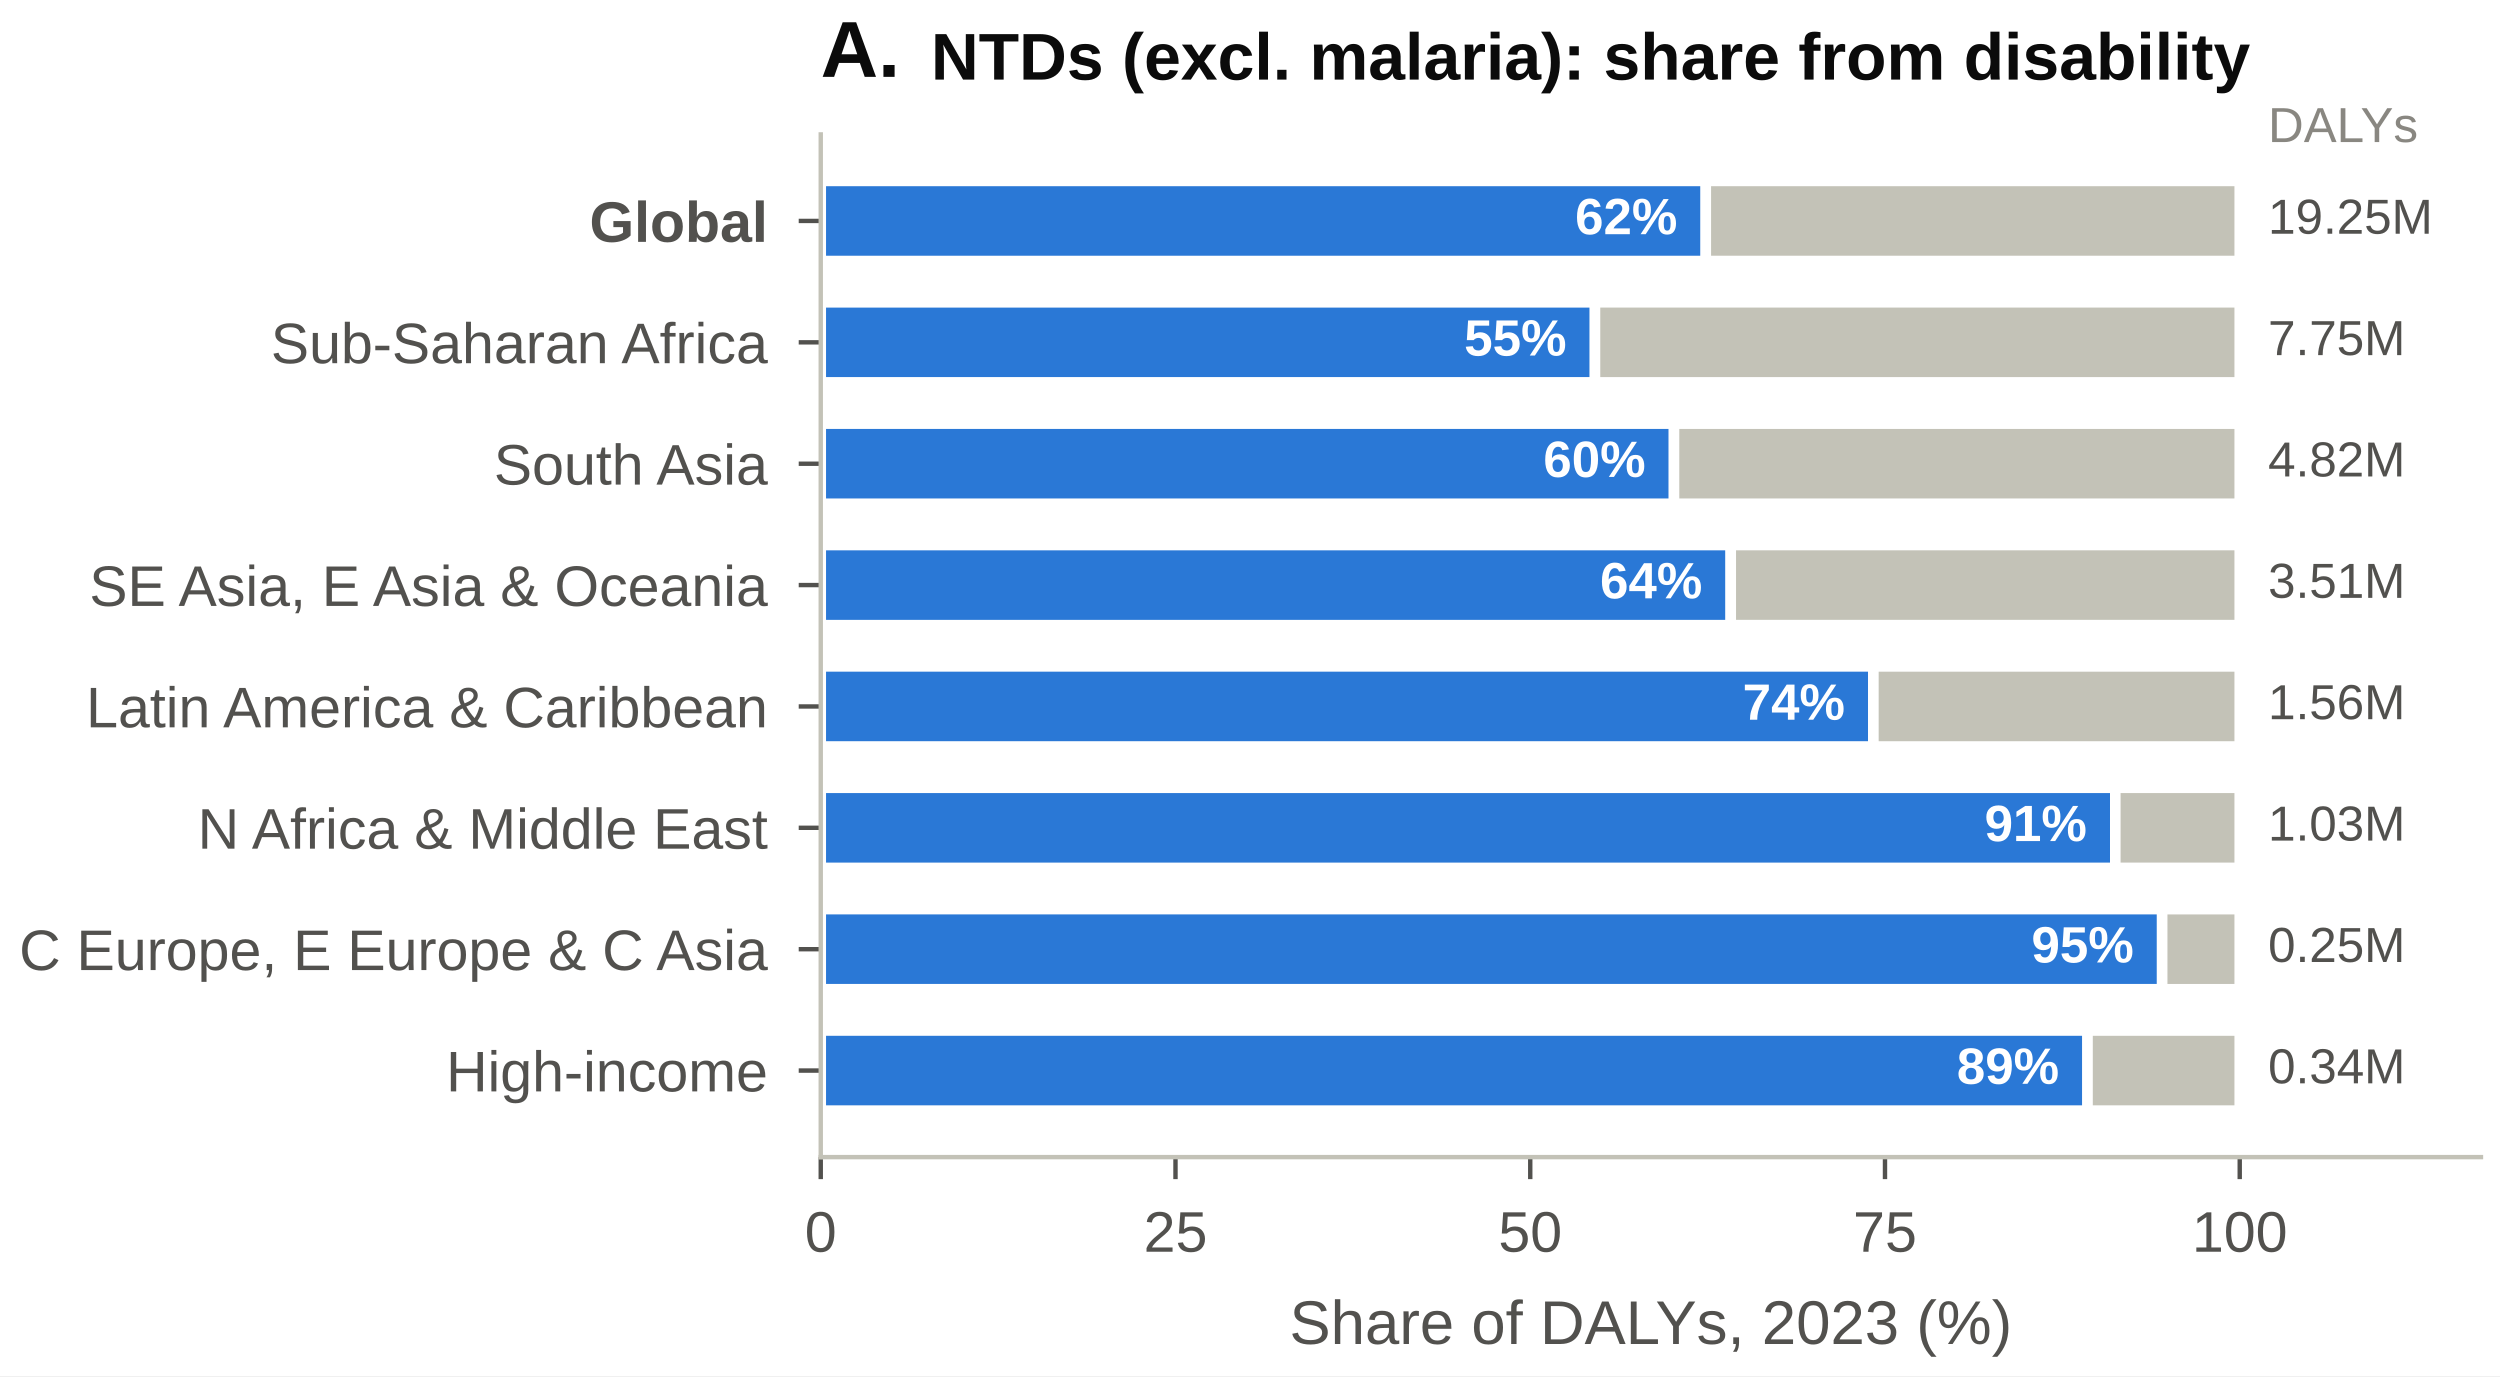
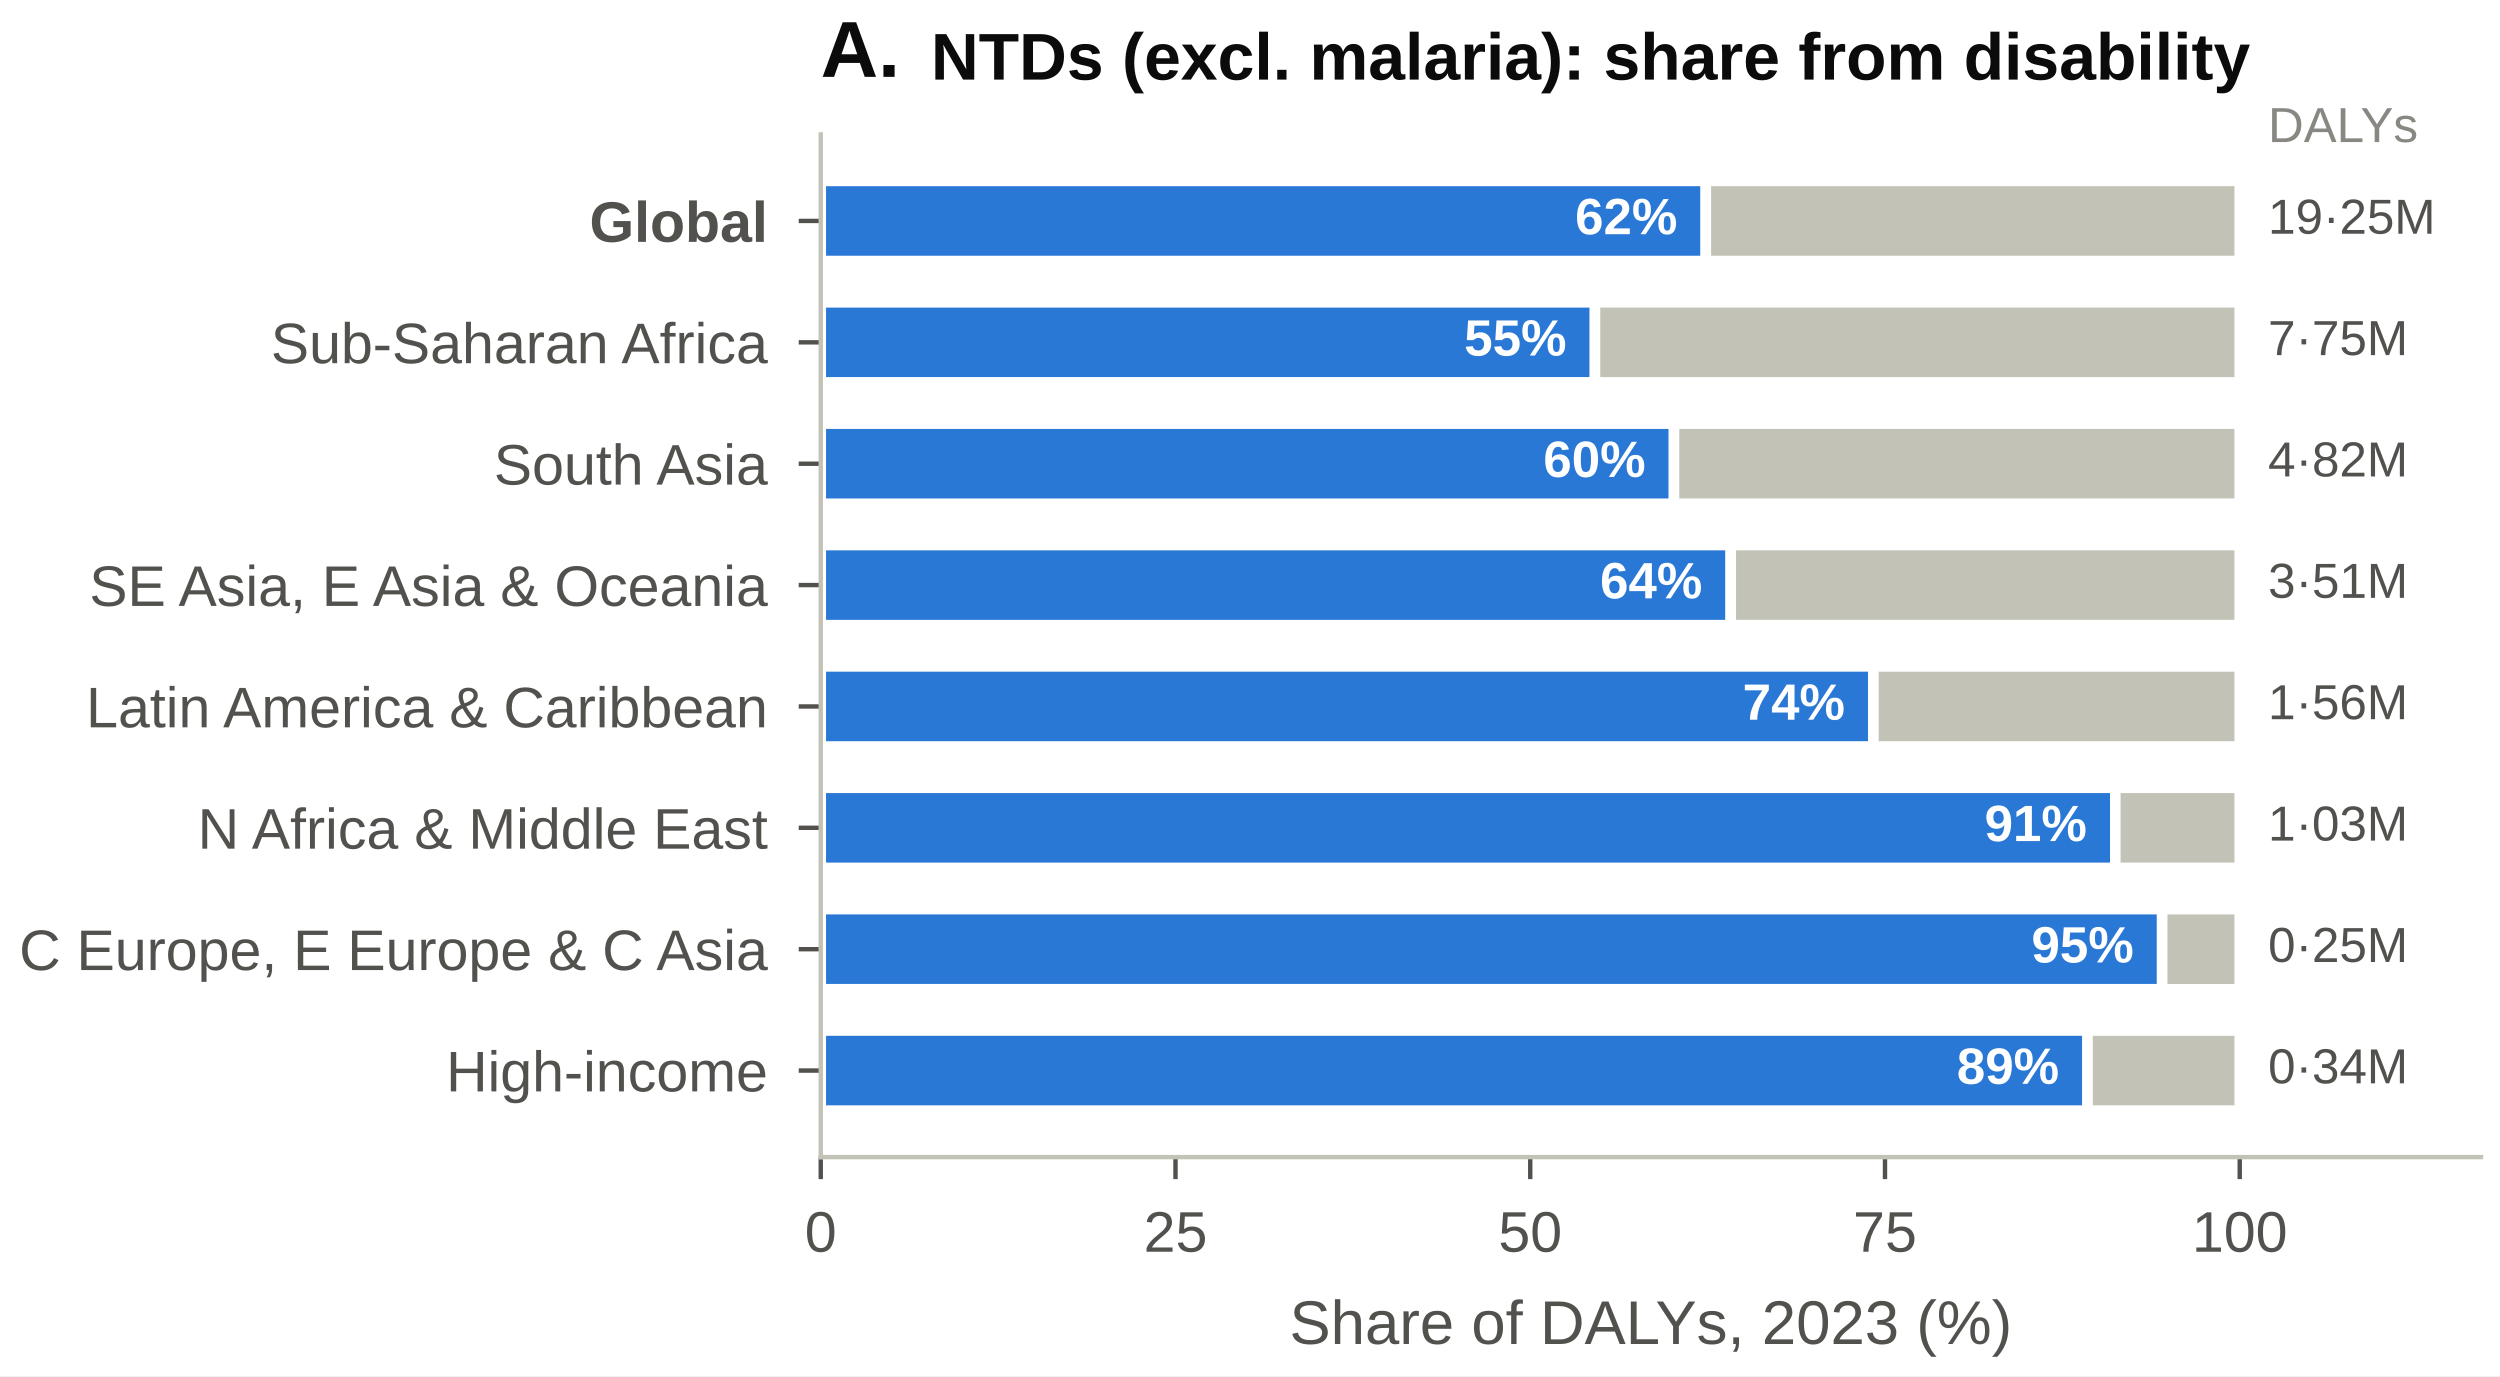
<svg xmlns="http://www.w3.org/2000/svg" xmlns:xlink="http://www.w3.org/1999/xlink" width="283.551pt" height="156.069pt" viewBox="0 0 283.551 156.069" version="1.1">
  <defs>
    <style type="text/css">*{stroke-linejoin: round; stroke-linecap: butt}</style>
  </defs>
  <g id="figure_1">
    <g id="patch_1">
      <path d="M 0 156.069  L 283.551 156.069  L 283.551 0  L 0 0  z " style="fill: #ffffff" />
    </g>
    <g id="axes_1">
      <g id="patch_2">
        <path d="M 93.09 131.24  L 281.391 131.24  L 281.391 15.246  L 93.09 15.246  z " style="fill: #ffffff" />
      </g>
      <g id="patch_3">
-         <path d="M 93.09 29.604  L 193.471 29.604  L 193.471 20.518  L 93.09 20.518  z " clip-path="url(#p1a53880b0f)" style="fill: #2a78d6; stroke: #ffffff; stroke-width: 1.2; stroke-linejoin: miter" />
+         <path d="M 93.09 29.604  L 193.471 29.604  L 193.471 20.518  L 93.09 20.518  z " clip-path="url(#pf693fe5211)" style="fill: #2a78d6; stroke: #ffffff; stroke-width: 1.2; stroke-linejoin: miter" />
      </g>
      <g id="patch_4">
-         <path d="M 93.09 43.37  L 180.902 43.37  L 180.902 34.285  L 93.09 34.285  z " clip-path="url(#p1a53880b0f)" style="fill: #2a78d6; stroke: #ffffff; stroke-width: 1.2; stroke-linejoin: miter" />
+         <path d="M 93.09 43.37  L 180.902 43.37  L 180.902 34.285  L 93.09 34.285  z " clip-path="url(#pf693fe5211)" style="fill: #2a78d6; stroke: #ffffff; stroke-width: 1.2; stroke-linejoin: miter" />
      </g>
      <g id="patch_5">
-         <path d="M 93.09 57.136  L 189.865 57.136  L 189.865 48.051  L 93.09 48.051  z " clip-path="url(#p1a53880b0f)" style="fill: #2a78d6; stroke: #ffffff; stroke-width: 1.2; stroke-linejoin: miter" />
+         <path d="M 93.09 57.136  L 189.865 57.136  L 189.865 48.051  L 93.09 48.051  z " clip-path="url(#pf693fe5211)" style="fill: #2a78d6; stroke: #ffffff; stroke-width: 1.2; stroke-linejoin: miter" />
      </g>
      <g id="patch_6">
-         <path d="M 93.09 70.903  L 196.301 70.903  L 196.301 61.817  L 93.09 61.817  z " clip-path="url(#p1a53880b0f)" style="fill: #2a78d6; stroke: #ffffff; stroke-width: 1.2; stroke-linejoin: miter" />
+         <path d="M 93.09 70.903  L 196.301 70.903  L 196.301 61.817  L 93.09 61.817  z " clip-path="url(#pf693fe5211)" style="fill: #2a78d6; stroke: #ffffff; stroke-width: 1.2; stroke-linejoin: miter" />
      </g>
      <g id="patch_7">
-         <path d="M 93.09 84.669  L 212.479 84.669  L 212.479 75.583  L 93.09 75.583  z " clip-path="url(#p1a53880b0f)" style="fill: #2a78d6; stroke: #ffffff; stroke-width: 1.2; stroke-linejoin: miter" />
+         <path d="M 93.09 84.669  L 212.479 84.669  L 212.479 75.583  L 93.09 75.583  z " clip-path="url(#pf693fe5211)" style="fill: #2a78d6; stroke: #ffffff; stroke-width: 1.2; stroke-linejoin: miter" />
      </g>
      <g id="patch_8">
-         <path d="M 93.09 98.435  L 239.917 98.435  L 239.917 89.349  L 93.09 89.349  z " clip-path="url(#p1a53880b0f)" style="fill: #2a78d6; stroke: #ffffff; stroke-width: 1.2; stroke-linejoin: miter" />
+         <path d="M 93.09 98.435  L 239.917 98.435  L 239.917 89.349  L 93.09 89.349  z " clip-path="url(#pf693fe5211)" style="fill: #2a78d6; stroke: #ffffff; stroke-width: 1.2; stroke-linejoin: miter" />
      </g>
      <g id="patch_9">
-         <path d="M 93.09 112.201  L 245.232 112.201  L 245.232 103.115  L 93.09 103.115  z " clip-path="url(#p1a53880b0f)" style="fill: #2a78d6; stroke: #ffffff; stroke-width: 1.2; stroke-linejoin: miter" />
+         <path d="M 93.09 112.201  L 245.232 112.201  L 245.232 103.115  L 93.09 103.115  z " clip-path="url(#pf693fe5211)" style="fill: #2a78d6; stroke: #ffffff; stroke-width: 1.2; stroke-linejoin: miter" />
      </g>
      <g id="patch_10">
-         <path d="M 93.09 125.967  L 236.767 125.967  L 236.767 116.882  L 93.09 116.882  z " clip-path="url(#p1a53880b0f)" style="fill: #2a78d6; stroke: #ffffff; stroke-width: 1.2; stroke-linejoin: miter" />
+         <path d="M 93.09 125.967  L 236.767 125.967  L 236.767 116.882  L 93.09 116.882  z " clip-path="url(#pf693fe5211)" style="fill: #2a78d6; stroke: #ffffff; stroke-width: 1.2; stroke-linejoin: miter" />
      </g>
      <g id="patch_11">
-         <path d="M 193.471 29.604  L 254.031 29.604  L 254.031 20.518  L 193.471 20.518  z " clip-path="url(#p1a53880b0f)" style="fill: #c3c2b7; stroke: #ffffff; stroke-width: 1.2; stroke-linejoin: miter" />
+         <path d="M 193.471 29.604  L 254.031 29.604  L 254.031 20.518  L 193.471 20.518  z " clip-path="url(#pf693fe5211)" style="fill: #c3c2b7; stroke: #ffffff; stroke-width: 1.2; stroke-linejoin: miter" />
      </g>
      <g id="patch_12">
-         <path d="M 180.902 43.37  L 254.031 43.37  L 254.031 34.285  L 180.902 34.285  z " clip-path="url(#p1a53880b0f)" style="fill: #c3c2b7; stroke: #ffffff; stroke-width: 1.2; stroke-linejoin: miter" />
+         <path d="M 180.902 43.37  L 254.031 43.37  L 254.031 34.285  L 180.902 34.285  z " clip-path="url(#pf693fe5211)" style="fill: #c3c2b7; stroke: #ffffff; stroke-width: 1.2; stroke-linejoin: miter" />
      </g>
      <g id="patch_13">
-         <path d="M 189.865 57.136  L 254.031 57.136  L 254.031 48.051  L 189.865 48.051  z " clip-path="url(#p1a53880b0f)" style="fill: #c3c2b7; stroke: #ffffff; stroke-width: 1.2; stroke-linejoin: miter" />
+         <path d="M 189.865 57.136  L 254.031 57.136  L 254.031 48.051  L 189.865 48.051  z " clip-path="url(#pf693fe5211)" style="fill: #c3c2b7; stroke: #ffffff; stroke-width: 1.2; stroke-linejoin: miter" />
      </g>
      <g id="patch_14">
-         <path d="M 196.301 70.903  L 254.031 70.903  L 254.031 61.817  L 196.301 61.817  z " clip-path="url(#p1a53880b0f)" style="fill: #c3c2b7; stroke: #ffffff; stroke-width: 1.2; stroke-linejoin: miter" />
+         <path d="M 196.301 70.903  L 254.031 70.903  L 254.031 61.817  L 196.301 61.817  z " clip-path="url(#pf693fe5211)" style="fill: #c3c2b7; stroke: #ffffff; stroke-width: 1.2; stroke-linejoin: miter" />
      </g>
      <g id="patch_15">
-         <path d="M 212.479 84.669  L 254.031 84.669  L 254.031 75.583  L 212.479 75.583  z " clip-path="url(#p1a53880b0f)" style="fill: #c3c2b7; stroke: #ffffff; stroke-width: 1.2; stroke-linejoin: miter" />
+         <path d="M 212.479 84.669  L 254.031 84.669  L 254.031 75.583  L 212.479 75.583  z " clip-path="url(#pf693fe5211)" style="fill: #c3c2b7; stroke: #ffffff; stroke-width: 1.2; stroke-linejoin: miter" />
      </g>
      <g id="patch_16">
-         <path d="M 239.917 98.435  L 254.031 98.435  L 254.031 89.349  L 239.917 89.349  z " clip-path="url(#p1a53880b0f)" style="fill: #c3c2b7; stroke: #ffffff; stroke-width: 1.2; stroke-linejoin: miter" />
+         <path d="M 239.917 98.435  L 254.031 98.435  L 254.031 89.349  L 239.917 89.349  z " clip-path="url(#pf693fe5211)" style="fill: #c3c2b7; stroke: #ffffff; stroke-width: 1.2; stroke-linejoin: miter" />
      </g>
      <g id="patch_17">
-         <path d="M 245.232 112.201  L 254.031 112.201  L 254.031 103.115  L 245.232 103.115  z " clip-path="url(#p1a53880b0f)" style="fill: #c3c2b7; stroke: #ffffff; stroke-width: 1.2; stroke-linejoin: miter" />
+         <path d="M 245.232 112.201  L 254.031 112.201  L 254.031 103.115  L 245.232 103.115  z " clip-path="url(#pf693fe5211)" style="fill: #c3c2b7; stroke: #ffffff; stroke-width: 1.2; stroke-linejoin: miter" />
      </g>
      <g id="patch_18">
-         <path d="M 236.767 125.967  L 254.031 125.967  L 254.031 116.882  L 236.767 116.882  z " clip-path="url(#p1a53880b0f)" style="fill: #c3c2b7; stroke: #ffffff; stroke-width: 1.2; stroke-linejoin: miter" />
+         <path d="M 236.767 125.967  L 254.031 125.967  L 254.031 116.882  L 236.767 116.882  z " clip-path="url(#pf693fe5211)" style="fill: #c3c2b7; stroke: #ffffff; stroke-width: 1.2; stroke-linejoin: miter" />
      </g>
      <g id="matplotlib.axis_1">
        <g id="xtick_1">
          <g id="line2d_1">
            <defs>
-               <path id="m6a8f2fac70" d="M 0 0  L 0 2.5  " style="stroke: #52514e; stroke-width: 0.5" />
+               <path id="m0e214045d1" d="M 0 0  L 0 2.5  " style="stroke: #52514e; stroke-width: 0.5" />
            </defs>
            <g>
-               <use xlink:href="#m6a8f2fac70" x="93.09" y="131.24" style="fill: #52514e; stroke: #52514e; stroke-width: 0.5" />
+               <use xlink:href="#m0e214045d1" x="93.09" y="131.24" style="fill: #52514e; stroke: #52514e; stroke-width: 0.5" />
            </g>
          </g>
          <g id="text_1">
            <text style="font-size: 6.5px; font-family: 'Liberation Sans'; text-anchor: middle; fill: #52514e" x="93.09" y="141.972" transform="rotate(-0 93.09 141.9719)">0</text>
          </g>
        </g>
        <g id="xtick_2">
          <g id="line2d_2">
            <g>
-               <use xlink:href="#m6a8f2fac70" x="133.325" y="131.24" style="fill: #52514e; stroke: #52514e; stroke-width: 0.5" />
+               <use xlink:href="#m0e214045d1" x="133.325" y="131.24" style="fill: #52514e; stroke: #52514e; stroke-width: 0.5" />
            </g>
          </g>
          <g id="text_2">
            <text style="font-size: 6.5px; font-family: 'Liberation Sans'; text-anchor: middle; fill: #52514e" x="133.325" y="141.972" transform="rotate(-0 133.3254 141.9719)">25</text>
          </g>
        </g>
        <g id="xtick_3">
          <g id="line2d_3">
            <g>
-               <use xlink:href="#m6a8f2fac70" x="173.561" y="131.24" style="fill: #52514e; stroke: #52514e; stroke-width: 0.5" />
+               <use xlink:href="#m0e214045d1" x="173.561" y="131.24" style="fill: #52514e; stroke: #52514e; stroke-width: 0.5" />
            </g>
          </g>
          <g id="text_3">
            <text style="font-size: 6.5px; font-family: 'Liberation Sans'; text-anchor: middle; fill: #52514e" x="173.561" y="141.972" transform="rotate(-0 173.5607 141.9719)">50</text>
          </g>
        </g>
        <g id="xtick_4">
          <g id="line2d_4">
            <g>
-               <use xlink:href="#m6a8f2fac70" x="213.796" y="131.24" style="fill: #52514e; stroke: #52514e; stroke-width: 0.5" />
+               <use xlink:href="#m0e214045d1" x="213.796" y="131.24" style="fill: #52514e; stroke: #52514e; stroke-width: 0.5" />
            </g>
          </g>
          <g id="text_4">
            <text style="font-size: 6.5px; font-family: 'Liberation Sans'; text-anchor: middle; fill: #52514e" x="213.796" y="141.972" transform="rotate(-0 213.7961 141.9719)">75</text>
          </g>
        </g>
        <g id="xtick_5">
          <g id="line2d_5">
            <g>
-               <use xlink:href="#m6a8f2fac70" x="254.031" y="131.24" style="fill: #52514e; stroke: #52514e; stroke-width: 0.5" />
+               <use xlink:href="#m0e214045d1" x="254.031" y="131.24" style="fill: #52514e; stroke: #52514e; stroke-width: 0.5" />
            </g>
          </g>
          <g id="text_5">
            <text style="font-size: 6.5px; font-family: 'Liberation Sans'; text-anchor: middle; fill: #52514e" x="254.031" y="141.972" transform="rotate(-0 254.0314 141.9719)">100</text>
          </g>
        </g>
        <g id="text_6">
          <text style="font-size: 7px; font-family: 'Liberation Sans'; text-anchor: middle; fill: #52514e" x="187.241" y="152.436" transform="rotate(-0 187.2407 152.436)">Share of DALYs, 2023 (%)</text>
        </g>
      </g>
      <g id="matplotlib.axis_2">
        <g id="ytick_1">
          <g id="line2d_6">
            <defs>
-               <path id="m707a5fd62a" d="M 0 0  L -2.5 0  " style="stroke: #52514e; stroke-width: 0.5" />
+               <path id="m493627a1a3" d="M 0 0  L -2.5 0  " style="stroke: #52514e; stroke-width: 0.5" />
            </defs>
            <g>
-               <use xlink:href="#m707a5fd62a" x="93.09" y="25.061" style="fill: #52514e; stroke: #52514e; stroke-width: 0.5" />
+               <use xlink:href="#m493627a1a3" x="93.09" y="25.061" style="fill: #52514e; stroke: #52514e; stroke-width: 0.5" />
            </g>
          </g>
          <g id="text_7">
            <text style="font-weight: 700; font-size: 6.5px; font-family: 'Liberation Sans'; text-anchor: end; fill: #52514e" x="87.09" y="27.427" transform="rotate(-0 87.09 27.4274)">Global</text>
          </g>
        </g>
        <g id="ytick_2">
          <g id="line2d_7">
            <g>
-               <use xlink:href="#m707a5fd62a" x="93.09" y="38.827" style="fill: #52514e; stroke: #52514e; stroke-width: 0.5" />
+               <use xlink:href="#m493627a1a3" x="93.09" y="38.827" style="fill: #52514e; stroke: #52514e; stroke-width: 0.5" />
            </g>
          </g>
          <g id="text_8">
            <text style="font-size: 6.5px; font-family: 'Liberation Sans'; text-anchor: end; fill: #52514e" x="87.09" y="41.194" transform="rotate(-0 87.09 41.19356)">Sub-Saharan Africa</text>
          </g>
        </g>
        <g id="ytick_3">
          <g id="line2d_8">
            <g>
-               <use xlink:href="#m707a5fd62a" x="93.09" y="52.594" style="fill: #52514e; stroke: #52514e; stroke-width: 0.5" />
+               <use xlink:href="#m493627a1a3" x="93.09" y="52.594" style="fill: #52514e; stroke: #52514e; stroke-width: 0.5" />
            </g>
          </g>
          <g id="text_9">
            <text style="font-size: 6.5px; font-family: 'Liberation Sans'; text-anchor: end; fill: #52514e" x="87.09" y="54.96" transform="rotate(-0 87.09 54.95973)">South Asia</text>
          </g>
        </g>
        <g id="ytick_4">
          <g id="line2d_9">
            <g>
-               <use xlink:href="#m707a5fd62a" x="93.09" y="66.36" style="fill: #52514e; stroke: #52514e; stroke-width: 0.5" />
+               <use xlink:href="#m493627a1a3" x="93.09" y="66.36" style="fill: #52514e; stroke: #52514e; stroke-width: 0.5" />
            </g>
          </g>
          <g id="text_10">
            <text style="font-size: 6.5px; font-family: 'Liberation Sans'; text-anchor: end; fill: #52514e" x="87.09" y="68.726" transform="rotate(-0 87.09 68.72589)">SE Asia, E Asia &amp; Oceania</text>
          </g>
        </g>
        <g id="ytick_5">
          <g id="line2d_10">
            <g>
-               <use xlink:href="#m707a5fd62a" x="93.09" y="80.126" style="fill: #52514e; stroke: #52514e; stroke-width: 0.5" />
+               <use xlink:href="#m493627a1a3" x="93.09" y="80.126" style="fill: #52514e; stroke: #52514e; stroke-width: 0.5" />
            </g>
          </g>
          <g id="text_11">
            <text style="font-size: 6.5px; font-family: 'Liberation Sans'; text-anchor: end; fill: #52514e" x="87.09" y="82.492" transform="rotate(-0 87.09 82.49206)">Latin America &amp; Caribbean</text>
          </g>
        </g>
        <g id="ytick_6">
          <g id="line2d_11">
            <g>
-               <use xlink:href="#m707a5fd62a" x="93.09" y="93.892" style="fill: #52514e; stroke: #52514e; stroke-width: 0.5" />
+               <use xlink:href="#m493627a1a3" x="93.09" y="93.892" style="fill: #52514e; stroke: #52514e; stroke-width: 0.5" />
            </g>
          </g>
          <g id="text_12">
            <text style="font-size: 6.5px; font-family: 'Liberation Sans'; text-anchor: end; fill: #52514e" x="87.09" y="96.258" transform="rotate(-0 87.09 96.25822)">N Africa &amp; Middle East</text>
          </g>
        </g>
        <g id="ytick_7">
          <g id="line2d_12">
            <g>
-               <use xlink:href="#m707a5fd62a" x="93.09" y="107.658" style="fill: #52514e; stroke: #52514e; stroke-width: 0.5" />
+               <use xlink:href="#m493627a1a3" x="93.09" y="107.658" style="fill: #52514e; stroke: #52514e; stroke-width: 0.5" />
            </g>
          </g>
          <g id="text_13">
            <text style="font-size: 6.5px; font-family: 'Liberation Sans'; text-anchor: end; fill: #52514e" x="87.09" y="110.024" transform="rotate(-0 87.09 110.0244)">C Europe, E Europe &amp; C Asia</text>
          </g>
        </g>
        <g id="ytick_8">
          <g id="line2d_13">
            <g>
-               <use xlink:href="#m707a5fd62a" x="93.09" y="121.424" style="fill: #52514e; stroke: #52514e; stroke-width: 0.5" />
+               <use xlink:href="#m493627a1a3" x="93.09" y="121.424" style="fill: #52514e; stroke: #52514e; stroke-width: 0.5" />
            </g>
          </g>
          <g id="text_14">
            <text style="font-size: 6.5px; font-family: 'Liberation Sans'; text-anchor: end; fill: #52514e" x="87.09" y="123.791" transform="rotate(-0 87.09 123.7906)">High-income</text>
          </g>
        </g>
      </g>
      <g id="patch_19">
        <path d="M 93.09 131.24  L 93.09 15.246  " style="fill: none; stroke: #c3c2b7; stroke-width: 0.5; stroke-linejoin: miter; stroke-linecap: square" />
      </g>
      <g id="patch_20">
        <path d="M 93.09 131.24  L 281.391 131.24  " style="fill: none; stroke: #c3c2b7; stroke-width: 0.5; stroke-linejoin: miter; stroke-linecap: square" />
      </g>
      <g id="text_15">
        <text style="font-weight: 700; font-size: 5.8px; font-family: 'Liberation Sans'; text-anchor: end; fill: #ffffff" x="190.252" y="26.562" transform="rotate(-0 190.2521 26.56229)">62%</text>
      </g>
      <g id="text_16">
-         <text style="font-size: 5.6px; font-family: 'Liberation Sans'; text-anchor: start; fill: #52514e" x="257.25" y="26.511" transform="rotate(-0 257.2502 26.51053)">19.25M</text>
+         <text style="font-size: 5.6px; font-family: 'Liberation Sans'; text-anchor: start; fill: #52514e" x="257.25" y="26.511" transform="rotate(-0 257.2502 26.51053)">19·25M</text>
      </g>
      <g id="text_17">
        <text style="font-weight: 700; font-size: 5.8px; font-family: 'Liberation Sans'; text-anchor: end; fill: #ffffff" x="177.683" y="40.328" transform="rotate(-0 177.6832 40.32845)">55%</text>
      </g>
      <g id="text_18">
-         <text style="font-size: 5.6px; font-family: 'Liberation Sans'; text-anchor: start; fill: #52514e" x="257.25" y="40.277" transform="rotate(-0 257.2502 40.27669)">7.75M</text>
+         <text style="font-size: 5.6px; font-family: 'Liberation Sans'; text-anchor: start; fill: #52514e" x="257.25" y="40.277" transform="rotate(-0 257.2502 40.27669)">7·75M</text>
      </g>
      <g id="text_19">
        <text style="font-weight: 700; font-size: 5.8px; font-family: 'Liberation Sans'; text-anchor: end; fill: #ffffff" x="186.646" y="54.095" transform="rotate(-0 186.6464 54.09462)">60%</text>
      </g>
      <g id="text_20">
-         <text style="font-size: 5.6px; font-family: 'Liberation Sans'; text-anchor: start; fill: #52514e" x="257.25" y="54.043" transform="rotate(-0 257.2502 54.04286)">4.82M</text>
+         <text style="font-size: 5.6px; font-family: 'Liberation Sans'; text-anchor: start; fill: #52514e" x="257.25" y="54.043" transform="rotate(-0 257.2502 54.04286)">4·82M</text>
      </g>
      <g id="text_21">
        <text style="font-weight: 700; font-size: 5.8px; font-family: 'Liberation Sans'; text-anchor: end; fill: #ffffff" x="193.082" y="67.861" transform="rotate(-0 193.0818 67.86078)">64%</text>
      </g>
      <g id="text_22">
-         <text style="font-size: 5.6px; font-family: 'Liberation Sans'; text-anchor: start; fill: #52514e" x="257.25" y="67.809" transform="rotate(-0 257.2502 67.80902)">3.51M</text>
+         <text style="font-size: 5.6px; font-family: 'Liberation Sans'; text-anchor: start; fill: #52514e" x="257.25" y="67.809" transform="rotate(-0 257.2502 67.80902)">3·51M</text>
      </g>
      <g id="text_23">
        <text style="font-weight: 700; font-size: 5.8px; font-family: 'Liberation Sans'; text-anchor: end; fill: #ffffff" x="209.26" y="81.627" transform="rotate(-0 209.2601 81.62695)">74%</text>
      </g>
      <g id="text_24">
-         <text style="font-size: 5.6px; font-family: 'Liberation Sans'; text-anchor: start; fill: #52514e" x="257.25" y="81.575" transform="rotate(-0 257.2502 81.57519)">1.56M</text>
+         <text style="font-size: 5.6px; font-family: 'Liberation Sans'; text-anchor: start; fill: #52514e" x="257.25" y="81.575" transform="rotate(-0 257.2502 81.57519)">1·56M</text>
      </g>
      <g id="text_25">
        <text style="font-weight: 700; font-size: 5.8px; font-family: 'Liberation Sans'; text-anchor: end; fill: #ffffff" x="236.698" y="95.393" transform="rotate(-0 236.6982 95.39311)">91%</text>
      </g>
      <g id="text_26">
-         <text style="font-size: 5.6px; font-family: 'Liberation Sans'; text-anchor: start; fill: #52514e" x="257.25" y="95.341" transform="rotate(-0 257.2502 95.34135)">1.03M</text>
+         <text style="font-size: 5.6px; font-family: 'Liberation Sans'; text-anchor: start; fill: #52514e" x="257.25" y="95.341" transform="rotate(-0 257.2502 95.34135)">1·03M</text>
      </g>
      <g id="text_27">
        <text style="font-weight: 700; font-size: 5.8px; font-family: 'Liberation Sans'; text-anchor: end; fill: #ffffff" x="242.013" y="109.159" transform="rotate(-0 242.0129 109.1593)">95%</text>
      </g>
      <g id="text_28">
-         <text style="font-size: 5.6px; font-family: 'Liberation Sans'; text-anchor: start; fill: #52514e" x="257.25" y="109.108" transform="rotate(-0 257.2502 109.1075)">0.25M</text>
+         <text style="font-size: 5.6px; font-family: 'Liberation Sans'; text-anchor: start; fill: #52514e" x="257.25" y="109.108" transform="rotate(-0 257.2502 109.1075)">0·25M</text>
      </g>
      <g id="text_29">
        <text style="font-weight: 700; font-size: 5.8px; font-family: 'Liberation Sans'; text-anchor: end; fill: #ffffff" x="233.548" y="122.925" transform="rotate(-0 233.548 122.9254)">89%</text>
      </g>
      <g id="text_30">
-         <text style="font-size: 5.6px; font-family: 'Liberation Sans'; text-anchor: start; fill: #52514e" x="257.25" y="122.874" transform="rotate(-0 257.2502 122.8737)">0.34M</text>
+         <text style="font-size: 5.6px; font-family: 'Liberation Sans'; text-anchor: start; fill: #52514e" x="257.25" y="122.874" transform="rotate(-0 257.2502 122.8737)">0·34M</text>
      </g>
      <g id="text_31">
        <text style="font-size: 5.6px; font-family: 'Liberation Sans'; text-anchor: start; fill: #898781" x="257.25" y="16.113" transform="rotate(-0 257.2502 16.11331)">DALYs</text>
      </g>
      <g id="text_32">
        <text style="font-weight: 700; font-size: 9px; font-family: 'Liberation Sans'; text-anchor: start; fill: #0b0b0b" x="93.09" y="8.712" transform="rotate(-0 93.09 8.712246)">A.</text>
      </g>
      <g id="text_33">
        <text style="font-weight: 700; font-size: 7.5px; font-family: 'Liberation Sans'; text-anchor: start; fill: #0b0b0b" x="105.59" y="9.028" transform="rotate(-0 105.59 9.02792)">NTDs (excl. malaria): share from disability</text>
      </g>
    </g>
    <g id="axes_2">
      <g id="patch_21">
        <path d="M 300.222 131.24  L 488.523 131.24  L 488.523 15.246  L 300.222 15.246  z " style="fill: #ffffff" />
      </g>
      <g id="patch_22">
-         <path d="M 300.222 29.604  L 307.949 29.604  L 307.949 20.518  L 300.222 20.518  z " clip-path="url(#p1ec590a144)" style="fill: #eb6834; stroke: #ffffff; stroke-width: 1.2; stroke-linejoin: miter" />
+         <path d="M 300.222 29.604  L 307.949 29.604  L 307.949 20.518  L 300.222 20.518  z " clip-path="url(#p5bb8284584)" style="fill: #eb6834; stroke: #ffffff; stroke-width: 1.2; stroke-linejoin: miter" />
      </g>
      <g id="patch_23">
-         <path d="M 300.222 43.37  L 307.811 43.37  L 307.811 34.285  L 300.222 34.285  z " clip-path="url(#p1ec590a144)" style="fill: #eb6834; stroke: #ffffff; stroke-width: 1.2; stroke-linejoin: miter" />
+         <path d="M 300.222 43.37  L 307.811 43.37  L 307.811 34.285  L 300.222 34.285  z " clip-path="url(#p5bb8284584)" style="fill: #eb6834; stroke: #ffffff; stroke-width: 1.2; stroke-linejoin: miter" />
      </g>
      <g id="patch_24">
-         <path d="M 300.222 57.136  L 308.855 57.136  L 308.855 48.051  L 300.222 48.051  z " clip-path="url(#p1ec590a144)" style="fill: #eb6834; stroke: #ffffff; stroke-width: 1.2; stroke-linejoin: miter" />
+         <path d="M 300.222 57.136  L 308.855 57.136  L 308.855 48.051  L 300.222 48.051  z " clip-path="url(#p5bb8284584)" style="fill: #eb6834; stroke: #ffffff; stroke-width: 1.2; stroke-linejoin: miter" />
      </g>
      <g id="patch_25">
-         <path d="M 300.222 70.903  L 317.387 70.903  L 317.387 61.817  L 300.222 61.817  z " clip-path="url(#p1ec590a144)" style="fill: #eb6834; stroke: #ffffff; stroke-width: 1.2; stroke-linejoin: miter" />
+         <path d="M 300.222 70.903  L 317.387 70.903  L 317.387 61.817  L 300.222 61.817  z " clip-path="url(#p5bb8284584)" style="fill: #eb6834; stroke: #ffffff; stroke-width: 1.2; stroke-linejoin: miter" />
      </g>
      <g id="patch_26">
-         <path d="M 300.222 84.669  L 315.635 84.669  L 315.635 75.583  L 300.222 75.583  z " clip-path="url(#p1ec590a144)" style="fill: #eb6834; stroke: #ffffff; stroke-width: 1.2; stroke-linejoin: miter" />
+         <path d="M 300.222 84.669  L 315.635 84.669  L 315.635 75.583  L 300.222 75.583  z " clip-path="url(#p5bb8284584)" style="fill: #eb6834; stroke: #ffffff; stroke-width: 1.2; stroke-linejoin: miter" />
      </g>
      <g id="patch_27">
-         <path d="M 300.222 98.435  L 312.182 98.435  L 312.182 89.349  L 300.222 89.349  z " clip-path="url(#p1ec590a144)" style="fill: #eb6834; stroke: #ffffff; stroke-width: 1.2; stroke-linejoin: miter" />
+         <path d="M 300.222 98.435  L 312.182 98.435  L 312.182 89.349  L 300.222 89.349  z " clip-path="url(#p5bb8284584)" style="fill: #eb6834; stroke: #ffffff; stroke-width: 1.2; stroke-linejoin: miter" />
      </g>
      <g id="patch_28">
-         <path d="M 0 0  z " clip-path="url(#p1ec590a144)" style="fill: #eb6834; stroke: #ffffff; stroke-width: 1.2; stroke-linejoin: miter" />
+         <path d="M 0 0  z " clip-path="url(#p5bb8284584)" style="fill: #eb6834; stroke: #ffffff; stroke-width: 1.2; stroke-linejoin: miter" />
      </g>
      <g id="patch_29">
-         <path d="M 0 0  z " clip-path="url(#p1ec590a144)" style="fill: #eb6834; stroke: #ffffff; stroke-width: 1.2; stroke-linejoin: miter" />
+         <path d="M 0 0  z " clip-path="url(#p5bb8284584)" style="fill: #eb6834; stroke: #ffffff; stroke-width: 1.2; stroke-linejoin: miter" />
      </g>
      <g id="patch_30">
-         <path d="M 307.949 29.604  L 461.163 29.604  L 461.163 20.518  L 307.949 20.518  z " clip-path="url(#p1ec590a144)" style="fill: #c3c2b7; stroke: #ffffff; stroke-width: 1.2; stroke-linejoin: miter" />
+         <path d="M 307.949 29.604  L 461.163 29.604  L 461.163 20.518  L 307.949 20.518  z " clip-path="url(#p5bb8284584)" style="fill: #c3c2b7; stroke: #ffffff; stroke-width: 1.2; stroke-linejoin: miter" />
      </g>
      <g id="patch_31">
-         <path d="M 307.811 43.37  L 461.163 43.37  L 461.163 34.285  L 307.811 34.285  z " clip-path="url(#p1ec590a144)" style="fill: #c3c2b7; stroke: #ffffff; stroke-width: 1.2; stroke-linejoin: miter" />
+         <path d="M 307.811 43.37  L 461.163 43.37  L 461.163 34.285  L 307.811 34.285  z " clip-path="url(#p5bb8284584)" style="fill: #c3c2b7; stroke: #ffffff; stroke-width: 1.2; stroke-linejoin: miter" />
      </g>
      <g id="patch_32">
-         <path d="M 308.855 57.136  L 461.163 57.136  L 461.163 48.051  L 308.855 48.051  z " clip-path="url(#p1ec590a144)" style="fill: #c3c2b7; stroke: #ffffff; stroke-width: 1.2; stroke-linejoin: miter" />
+         <path d="M 308.855 57.136  L 461.163 57.136  L 461.163 48.051  L 308.855 48.051  z " clip-path="url(#p5bb8284584)" style="fill: #c3c2b7; stroke: #ffffff; stroke-width: 1.2; stroke-linejoin: miter" />
      </g>
      <g id="patch_33">
-         <path d="M 317.387 70.903  L 461.163 70.903  L 461.163 61.817  L 317.387 61.817  z " clip-path="url(#p1ec590a144)" style="fill: #c3c2b7; stroke: #ffffff; stroke-width: 1.2; stroke-linejoin: miter" />
+         <path d="M 317.387 70.903  L 461.163 70.903  L 461.163 61.817  L 317.387 61.817  z " clip-path="url(#p5bb8284584)" style="fill: #c3c2b7; stroke: #ffffff; stroke-width: 1.2; stroke-linejoin: miter" />
      </g>
      <g id="patch_34">
-         <path d="M 315.635 84.669  L 461.163 84.669  L 461.163 75.583  L 315.635 75.583  z " clip-path="url(#p1ec590a144)" style="fill: #c3c2b7; stroke: #ffffff; stroke-width: 1.2; stroke-linejoin: miter" />
+         <path d="M 315.635 84.669  L 461.163 84.669  L 461.163 75.583  L 315.635 75.583  z " clip-path="url(#p5bb8284584)" style="fill: #c3c2b7; stroke: #ffffff; stroke-width: 1.2; stroke-linejoin: miter" />
      </g>
      <g id="patch_35">
-         <path d="M 312.182 98.435  L 461.163 98.435  L 461.163 89.349  L 312.182 89.349  z " clip-path="url(#p1ec590a144)" style="fill: #c3c2b7; stroke: #ffffff; stroke-width: 1.2; stroke-linejoin: miter" />
+         <path d="M 312.182 98.435  L 461.163 98.435  L 461.163 89.349  L 312.182 89.349  z " clip-path="url(#p5bb8284584)" style="fill: #c3c2b7; stroke: #ffffff; stroke-width: 1.2; stroke-linejoin: miter" />
      </g>
      <g id="patch_36">
-         <path d="M 0 0  z " clip-path="url(#p1ec590a144)" style="fill: #c3c2b7; stroke: #ffffff; stroke-width: 1.2; stroke-linejoin: miter" />
+         <path d="M 0 0  z " clip-path="url(#p5bb8284584)" style="fill: #c3c2b7; stroke: #ffffff; stroke-width: 1.2; stroke-linejoin: miter" />
      </g>
      <g id="patch_37">
-         <path d="M 0 0  z " clip-path="url(#p1ec590a144)" style="fill: #c3c2b7; stroke: #ffffff; stroke-width: 1.2; stroke-linejoin: miter" />
+         <path d="M 0 0  z " clip-path="url(#p5bb8284584)" style="fill: #c3c2b7; stroke: #ffffff; stroke-width: 1.2; stroke-linejoin: miter" />
      </g>
      <g id="matplotlib.axis_3">
        <g id="xtick_6">
          <g id="line2d_14">
            <g>
-               <use xlink:href="#m6a8f2fac70" x="300.222" y="131.24" style="fill: #52514e; stroke: #52514e; stroke-width: 0.5" />
+               <use xlink:href="#m0e214045d1" x="300.222" y="131.24" style="fill: #52514e; stroke: #52514e; stroke-width: 0.5" />
            </g>
          </g>
          <g id="text_34">
            <text style="font-size: 6.5px; font-family: 'Liberation Sans'; text-anchor: middle; fill: #52514e" x="300.222" y="141.972" transform="rotate(-0 300.2216 141.9719)">0</text>
          </g>
        </g>
        <g id="xtick_7">
          <g id="line2d_15">
            <g>
-               <use xlink:href="#m6a8f2fac70" x="340.457" y="131.24" style="fill: #52514e; stroke: #52514e; stroke-width: 0.5" />
+               <use xlink:href="#m0e214045d1" x="340.457" y="131.24" style="fill: #52514e; stroke: #52514e; stroke-width: 0.5" />
            </g>
          </g>
          <g id="text_35">
            <text style="font-size: 6.5px; font-family: 'Liberation Sans'; text-anchor: middle; fill: #52514e" x="340.457" y="141.972" transform="rotate(-0 340.457 141.9719)">25</text>
          </g>
        </g>
        <g id="xtick_8">
          <g id="line2d_16">
            <g>
-               <use xlink:href="#m6a8f2fac70" x="380.692" y="131.24" style="fill: #52514e; stroke: #52514e; stroke-width: 0.5" />
+               <use xlink:href="#m0e214045d1" x="380.692" y="131.24" style="fill: #52514e; stroke: #52514e; stroke-width: 0.5" />
            </g>
          </g>
          <g id="text_36">
            <text style="font-size: 6.5px; font-family: 'Liberation Sans'; text-anchor: middle; fill: #52514e" x="380.692" y="141.972" transform="rotate(-0 380.6923 141.9719)">50</text>
          </g>
        </g>
        <g id="xtick_9">
          <g id="line2d_17">
            <g>
-               <use xlink:href="#m6a8f2fac70" x="420.928" y="131.24" style="fill: #52514e; stroke: #52514e; stroke-width: 0.5" />
+               <use xlink:href="#m0e214045d1" x="420.928" y="131.24" style="fill: #52514e; stroke: #52514e; stroke-width: 0.5" />
            </g>
          </g>
          <g id="text_37">
            <text style="font-size: 6.5px; font-family: 'Liberation Sans'; text-anchor: middle; fill: #52514e" x="420.928" y="141.972" transform="rotate(-0 420.9277 141.9719)">75</text>
          </g>
        </g>
        <g id="xtick_10">
          <g id="line2d_18">
            <g>
-               <use xlink:href="#m6a8f2fac70" x="461.163" y="131.24" style="fill: #52514e; stroke: #52514e; stroke-width: 0.5" />
+               <use xlink:href="#m0e214045d1" x="461.163" y="131.24" style="fill: #52514e; stroke: #52514e; stroke-width: 0.5" />
            </g>
          </g>
          <g id="text_38">
            <text style="font-size: 6.5px; font-family: 'Liberation Sans'; text-anchor: middle; fill: #52514e" x="461.163" y="141.972" transform="rotate(-0 461.163 141.9719)">100</text>
          </g>
        </g>
        <g id="text_39">
          <text style="font-size: 7px; font-family: 'Liberation Sans'; text-anchor: middle; fill: #52514e" x="394.372" y="152.436" transform="rotate(-0 394.3723 152.436)">Share of DALYs, 2023 (%)</text>
        </g>
      </g>
      <g id="matplotlib.axis_4">
        <g id="ytick_9">
          <g id="line2d_19">
            <g>
-               <use xlink:href="#m707a5fd62a" x="300.222" y="25.061" style="fill: #52514e; stroke: #52514e; stroke-width: 0.5" />
+               <use xlink:href="#m493627a1a3" x="300.222" y="25.061" style="fill: #52514e; stroke: #52514e; stroke-width: 0.5" />
            </g>
          </g>
        </g>
        <g id="ytick_10">
          <g id="line2d_20">
            <g>
-               <use xlink:href="#m707a5fd62a" x="300.222" y="38.827" style="fill: #52514e; stroke: #52514e; stroke-width: 0.5" />
+               <use xlink:href="#m493627a1a3" x="300.222" y="38.827" style="fill: #52514e; stroke: #52514e; stroke-width: 0.5" />
            </g>
          </g>
        </g>
        <g id="ytick_11">
          <g id="line2d_21">
            <g>
-               <use xlink:href="#m707a5fd62a" x="300.222" y="52.594" style="fill: #52514e; stroke: #52514e; stroke-width: 0.5" />
+               <use xlink:href="#m493627a1a3" x="300.222" y="52.594" style="fill: #52514e; stroke: #52514e; stroke-width: 0.5" />
            </g>
          </g>
        </g>
        <g id="ytick_12">
          <g id="line2d_22">
            <g>
-               <use xlink:href="#m707a5fd62a" x="300.222" y="66.36" style="fill: #52514e; stroke: #52514e; stroke-width: 0.5" />
+               <use xlink:href="#m493627a1a3" x="300.222" y="66.36" style="fill: #52514e; stroke: #52514e; stroke-width: 0.5" />
            </g>
          </g>
        </g>
        <g id="ytick_13">
          <g id="line2d_23">
            <g>
-               <use xlink:href="#m707a5fd62a" x="300.222" y="80.126" style="fill: #52514e; stroke: #52514e; stroke-width: 0.5" />
+               <use xlink:href="#m493627a1a3" x="300.222" y="80.126" style="fill: #52514e; stroke: #52514e; stroke-width: 0.5" />
            </g>
          </g>
        </g>
        <g id="ytick_14">
          <g id="line2d_24">
            <g>
-               <use xlink:href="#m707a5fd62a" x="300.222" y="93.892" style="fill: #52514e; stroke: #52514e; stroke-width: 0.5" />
+               <use xlink:href="#m493627a1a3" x="300.222" y="93.892" style="fill: #52514e; stroke: #52514e; stroke-width: 0.5" />
            </g>
          </g>
        </g>
        <g id="ytick_15">
          <g id="line2d_25">
            <g>
-               <use xlink:href="#m707a5fd62a" x="300.222" y="107.658" style="fill: #52514e; stroke: #52514e; stroke-width: 0.5" />
+               <use xlink:href="#m493627a1a3" x="300.222" y="107.658" style="fill: #52514e; stroke: #52514e; stroke-width: 0.5" />
            </g>
          </g>
        </g>
        <g id="ytick_16">
          <g id="line2d_26">
            <g>
-               <use xlink:href="#m707a5fd62a" x="300.222" y="121.424" style="fill: #52514e; stroke: #52514e; stroke-width: 0.5" />
+               <use xlink:href="#m493627a1a3" x="300.222" y="121.424" style="fill: #52514e; stroke: #52514e; stroke-width: 0.5" />
            </g>
          </g>
        </g>
      </g>
      <g id="patch_38">
        <path style="fill: none; stroke: #c3c2b7; stroke-width: 0.5; stroke-linejoin: miter; stroke-linecap: square" />
      </g>
      <g id="patch_39">
        <path style="fill: none; stroke: #c3c2b7; stroke-width: 0.5; stroke-linejoin: miter; stroke-linecap: square" />
      </g>
      <g id="text_40">
        <text style="font-weight: 700; font-size: 5.8px; font-family: 'Liberation Sans'; text-anchor: start; fill: #0b0b0b" x="310.363" y="26.562" transform="rotate(-0 310.3632 26.56229)">5%</text>
      </g>
      <g id="text_41">
-         <text style="font-size: 5.6px; font-family: 'Liberation Sans'; text-anchor: start; fill: #52514e" x="464.382" y="26.511" transform="rotate(-0 464.3819 26.51053)">51.58M</text>
+         <text style="font-size: 5.6px; font-family: 'Liberation Sans'; text-anchor: start; fill: #52514e" x="464.382" y="26.511" transform="rotate(-0 464.3819 26.51053)">51·58M</text>
      </g>
      <g id="text_42">
        <text style="font-weight: 700; font-size: 5.8px; font-family: 'Liberation Sans'; text-anchor: start; fill: #0b0b0b" x="310.225" y="40.328" transform="rotate(-0 310.2246 40.32845)">5%</text>
      </g>
      <g id="text_43">
-         <text style="font-size: 5.6px; font-family: 'Liberation Sans'; text-anchor: start; fill: #52514e" x="464.382" y="40.277" transform="rotate(-0 464.3819 40.27669)">49.04M</text>
+         <text style="font-size: 5.6px; font-family: 'Liberation Sans'; text-anchor: start; fill: #52514e" x="464.382" y="40.277" transform="rotate(-0 464.3819 40.27669)">49·04M</text>
      </g>
      <g id="text_44">
        <text style="font-weight: 700; font-size: 5.8px; font-family: 'Liberation Sans'; text-anchor: start; fill: #0b0b0b" x="311.269" y="54.095" transform="rotate(-0 311.2692 54.09462)">5%</text>
      </g>
      <g id="text_45">
-         <text style="font-size: 5.6px; font-family: 'Liberation Sans'; text-anchor: start; fill: #52514e" x="464.382" y="54.043" transform="rotate(-0 464.3819 54.04286)">1.71M</text>
+         <text style="font-size: 5.6px; font-family: 'Liberation Sans'; text-anchor: start; fill: #52514e" x="464.382" y="54.043" transform="rotate(-0 464.3819 54.04286)">1·71M</text>
      </g>
      <g id="text_46">
        <text style="font-weight: 700; font-size: 5.8px; font-family: 'Liberation Sans'; text-anchor: start; fill: #0b0b0b" x="319.801" y="67.861" transform="rotate(-0 319.8011 67.86078)">11%</text>
      </g>
      <g id="text_47">
-         <text style="font-size: 5.6px; font-family: 'Liberation Sans'; text-anchor: start; fill: #52514e" x="464.382" y="67.809" transform="rotate(-0 464.3819 67.80902)">0.29M</text>
+         <text style="font-size: 5.6px; font-family: 'Liberation Sans'; text-anchor: start; fill: #52514e" x="464.382" y="67.809" transform="rotate(-0 464.3819 67.80902)">0·29M</text>
      </g>
      <g id="text_48">
        <text style="font-weight: 700; font-size: 5.8px; font-family: 'Liberation Sans'; text-anchor: start; fill: #0b0b0b" x="318.049" y="81.627" transform="rotate(-0 318.0494 81.62695)">10%</text>
      </g>
      <g id="text_49">
-         <text style="font-size: 5.6px; font-family: 'Liberation Sans'; text-anchor: start; fill: #52514e" x="464.382" y="81.575" transform="rotate(-0 464.3819 81.57519)">0.07M</text>
+         <text style="font-size: 5.6px; font-family: 'Liberation Sans'; text-anchor: start; fill: #52514e" x="464.382" y="81.575" transform="rotate(-0 464.3819 81.57519)">0·07M</text>
      </g>
      <g id="text_50">
        <text style="font-weight: 700; font-size: 5.8px; font-family: 'Liberation Sans'; text-anchor: start; fill: #0b0b0b" x="314.596" y="95.393" transform="rotate(-0 314.596 95.39311)">7%</text>
      </g>
      <g id="text_51">
-         <text style="font-size: 5.6px; font-family: 'Liberation Sans'; text-anchor: start; fill: #52514e" x="464.382" y="95.341" transform="rotate(-0 464.3819 95.34135)">0.48M</text>
+         <text style="font-size: 5.6px; font-family: 'Liberation Sans'; text-anchor: start; fill: #52514e" x="464.382" y="95.341" transform="rotate(-0 464.3819 95.34135)">0·48M</text>
      </g>
      <g id="text_52">
        <text style="font-size: 5.6px; font-family: 'Liberation Sans'; text-anchor: start; fill: #898781" x="303.44" y="109.108" transform="rotate(-0 303.4404 109.1075)">negligible burden</text>
      </g>
      <g id="text_53">
        <text style="font-size: 5.6px; font-family: 'Liberation Sans'; text-anchor: start; fill: #898781" x="303.44" y="122.874" transform="rotate(-0 303.4404 122.8737)">negligible burden</text>
      </g>
      <g id="text_54">
        <text style="font-size: 5.6px; font-family: 'Liberation Sans'; text-anchor: start; fill: #898781" x="464.382" y="16.113" transform="rotate(-0 464.3819 16.11331)">DALYs</text>
      </g>
      <g id="text_55">
        <text style="font-weight: 700; font-size: 9px; font-family: 'Liberation Sans'; text-anchor: start; fill: #0b0b0b" x="300.222" y="8.712" transform="rotate(-0 300.2216 8.712246)">B.</text>
      </g>
      <g id="text_56">
        <text style="font-weight: 700; font-size: 7.5px; font-family: 'Liberation Sans'; text-anchor: start; fill: #0b0b0b" x="312.722" y="9.028" transform="rotate(-0 312.7216 9.02792)">Malaria: share from disability</text>
      </g>
    </g>
    <g id="legend_1">
      <g id="patch_40">
        <path d="M 140.281 172.664  L 153.281 172.664  L 153.281 168.114  L 140.281 168.114  z " style="fill: #2a78d6; stroke: #2a78d6; stroke-linejoin: miter" />
      </g>
      <g id="text_57">
        <text style="font-size: 6.5px; font-family: 'Liberation Sans'; text-anchor: start; fill: #0b0b0b" x="158.481" y="172.664" transform="rotate(-0 158.4814 172.6643)">YLDs (disability), NTDs</text>
      </g>
      <g id="patch_41">
        <path d="M 238.657 172.664  L 251.657 172.664  L 251.657 168.114  L 238.657 168.114  z " style="fill: #eb6834; stroke: #eb6834; stroke-linejoin: miter" />
      </g>
      <g id="text_58">
        <text style="font-size: 6.5px; font-family: 'Liberation Sans'; text-anchor: start; fill: #0b0b0b" x="256.857" y="172.664" transform="rotate(-0 256.8569 172.6643)">YLDs (disability), malaria</text>
      </g>
      <g id="patch_42">
        <path d="M 341.735 172.664  L 354.735 172.664  L 354.735 168.114  L 341.735 168.114  z " style="fill: #c3c2b7; stroke: #c3c2b7; stroke-linejoin: miter" />
      </g>
      <g id="text_59">
        <text style="font-size: 6.5px; font-family: 'Liberation Sans'; text-anchor: start; fill: #0b0b0b" x="359.935" y="172.664" transform="rotate(-0 359.9347 172.6643)">YLLs (premature death)</text>
      </g>
    </g>
  </g>
  <defs>
-     <clipPath id="p1a53880b0f">
+     <clipPath id="pf693fe5211">
      <rect x="93.09" y="15.246" width="188.301" height="115.994" />
    </clipPath>
-     <clipPath id="p1ec590a144">
+     <clipPath id="p5bb8284584">
      <rect x="300.222" y="15.246" width="188.301" height="115.994" />
    </clipPath>
  </defs>
</svg>
